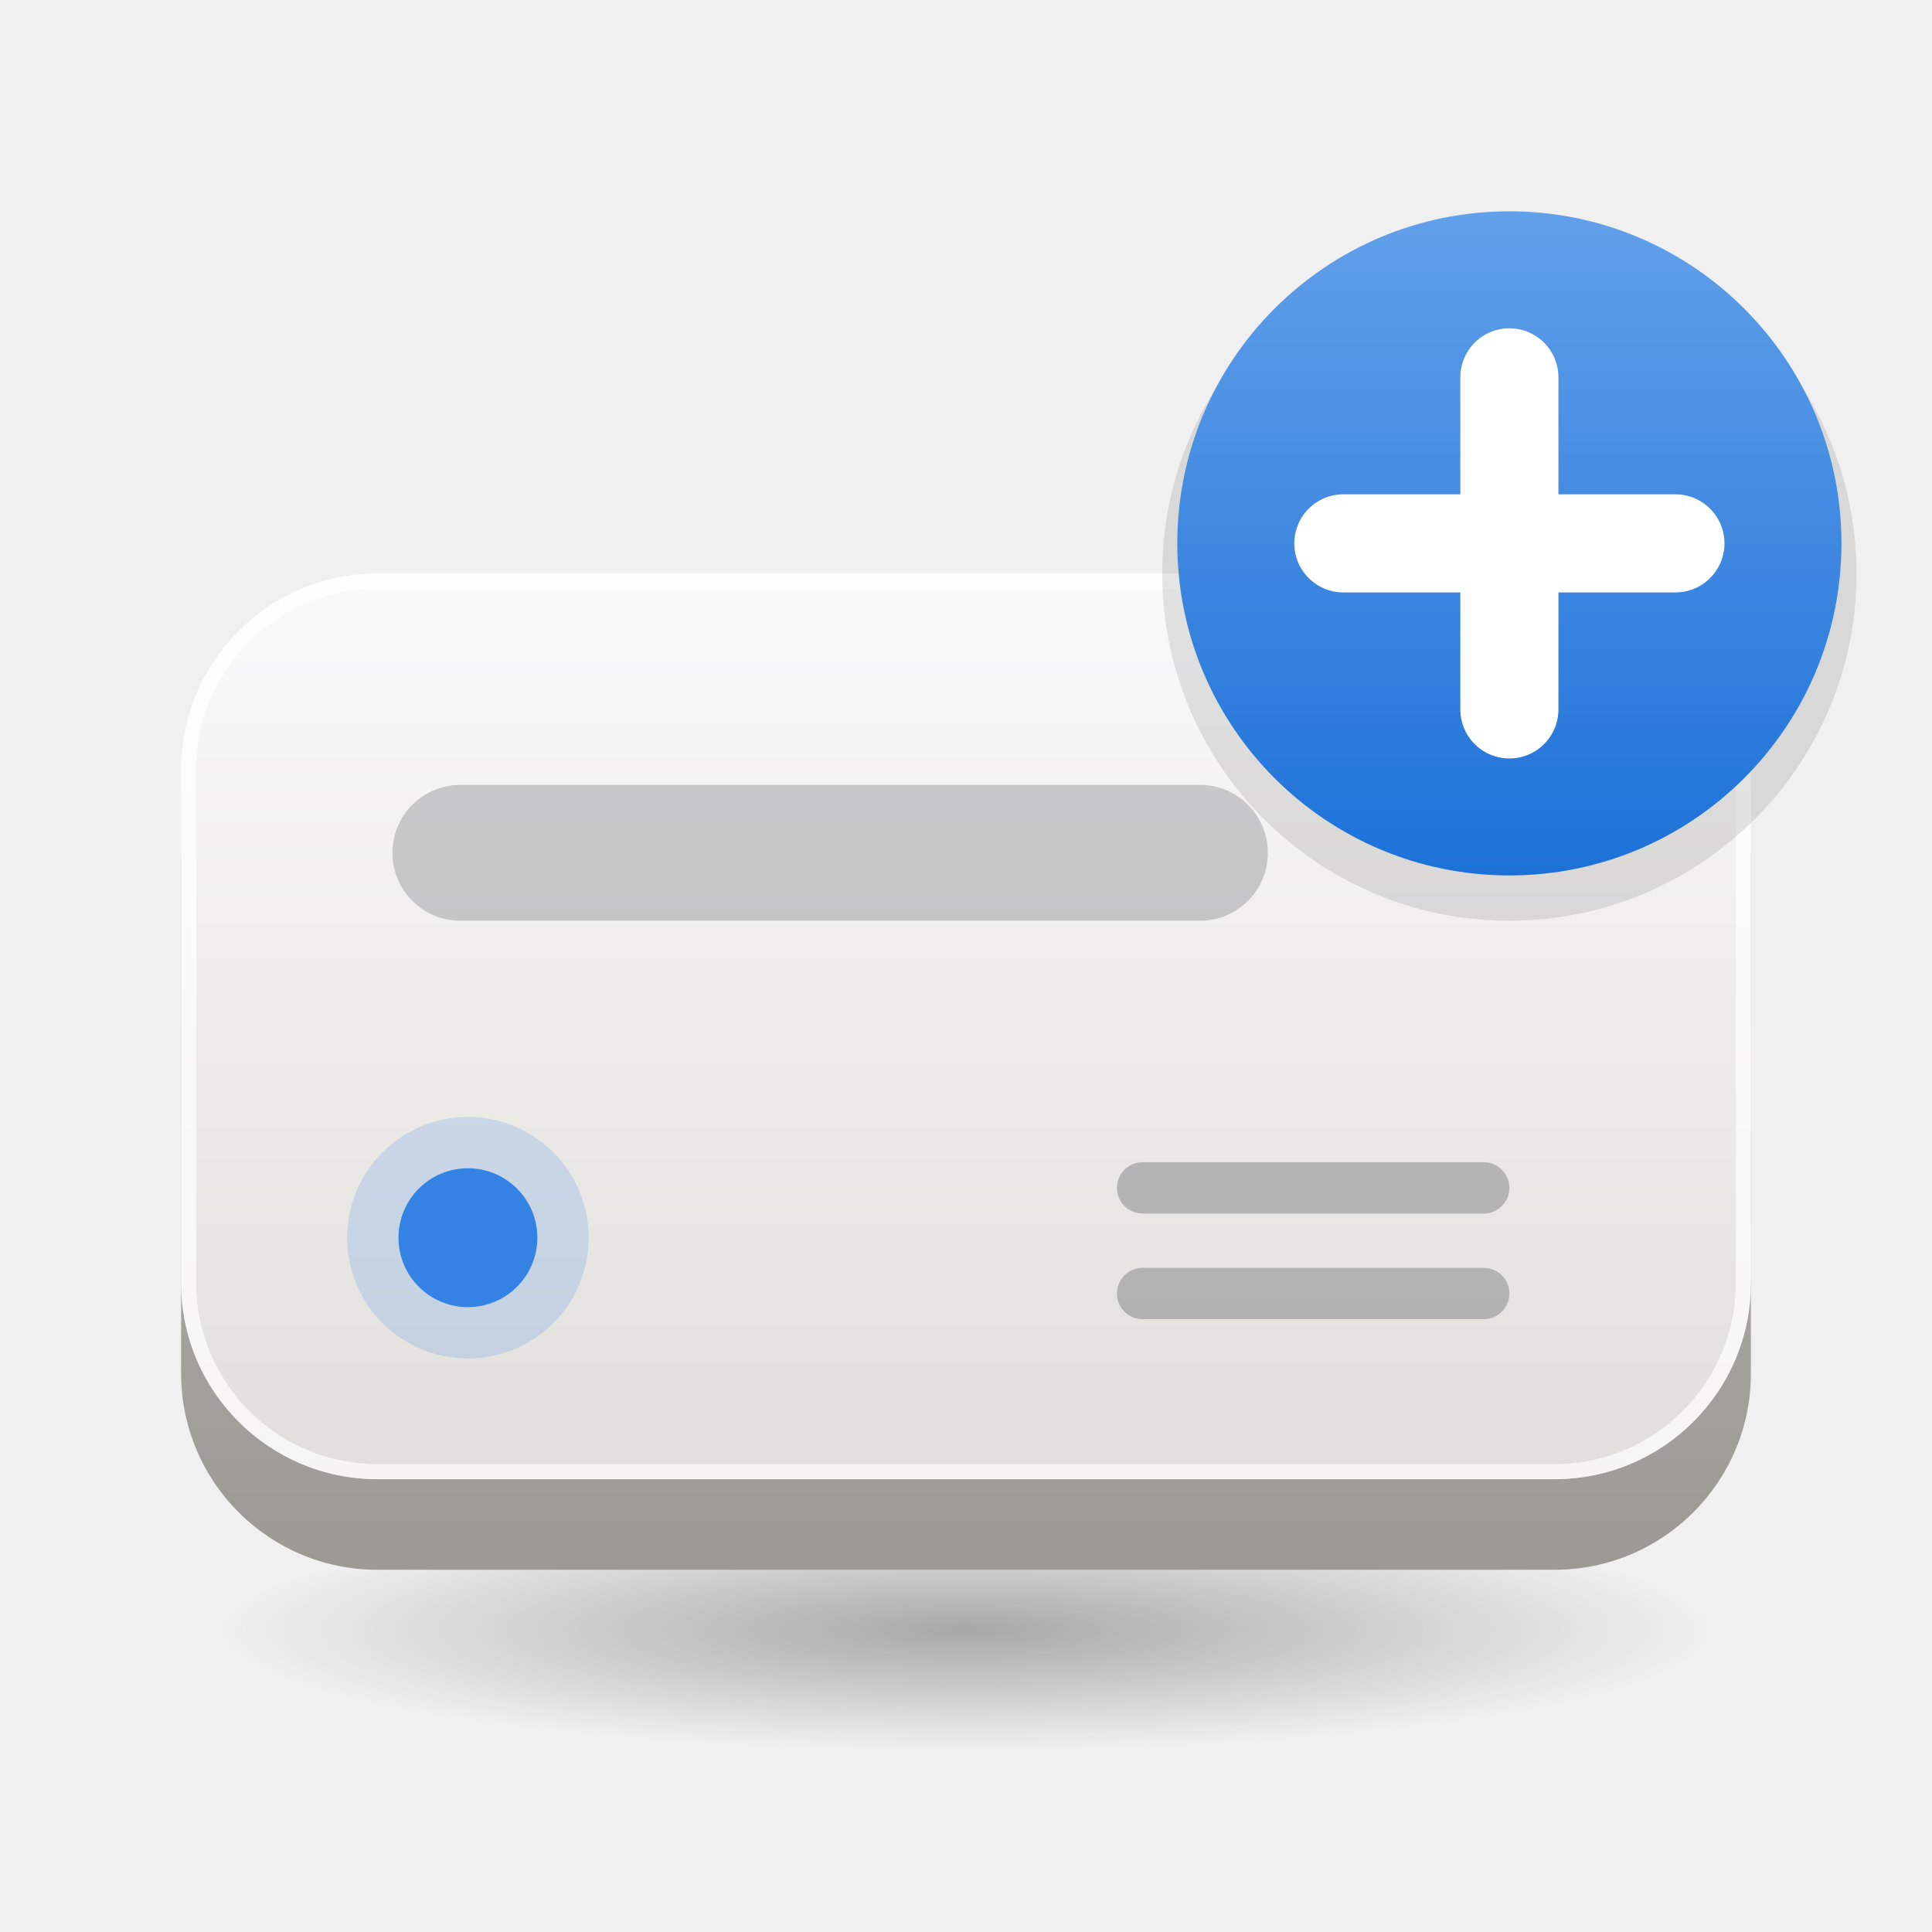
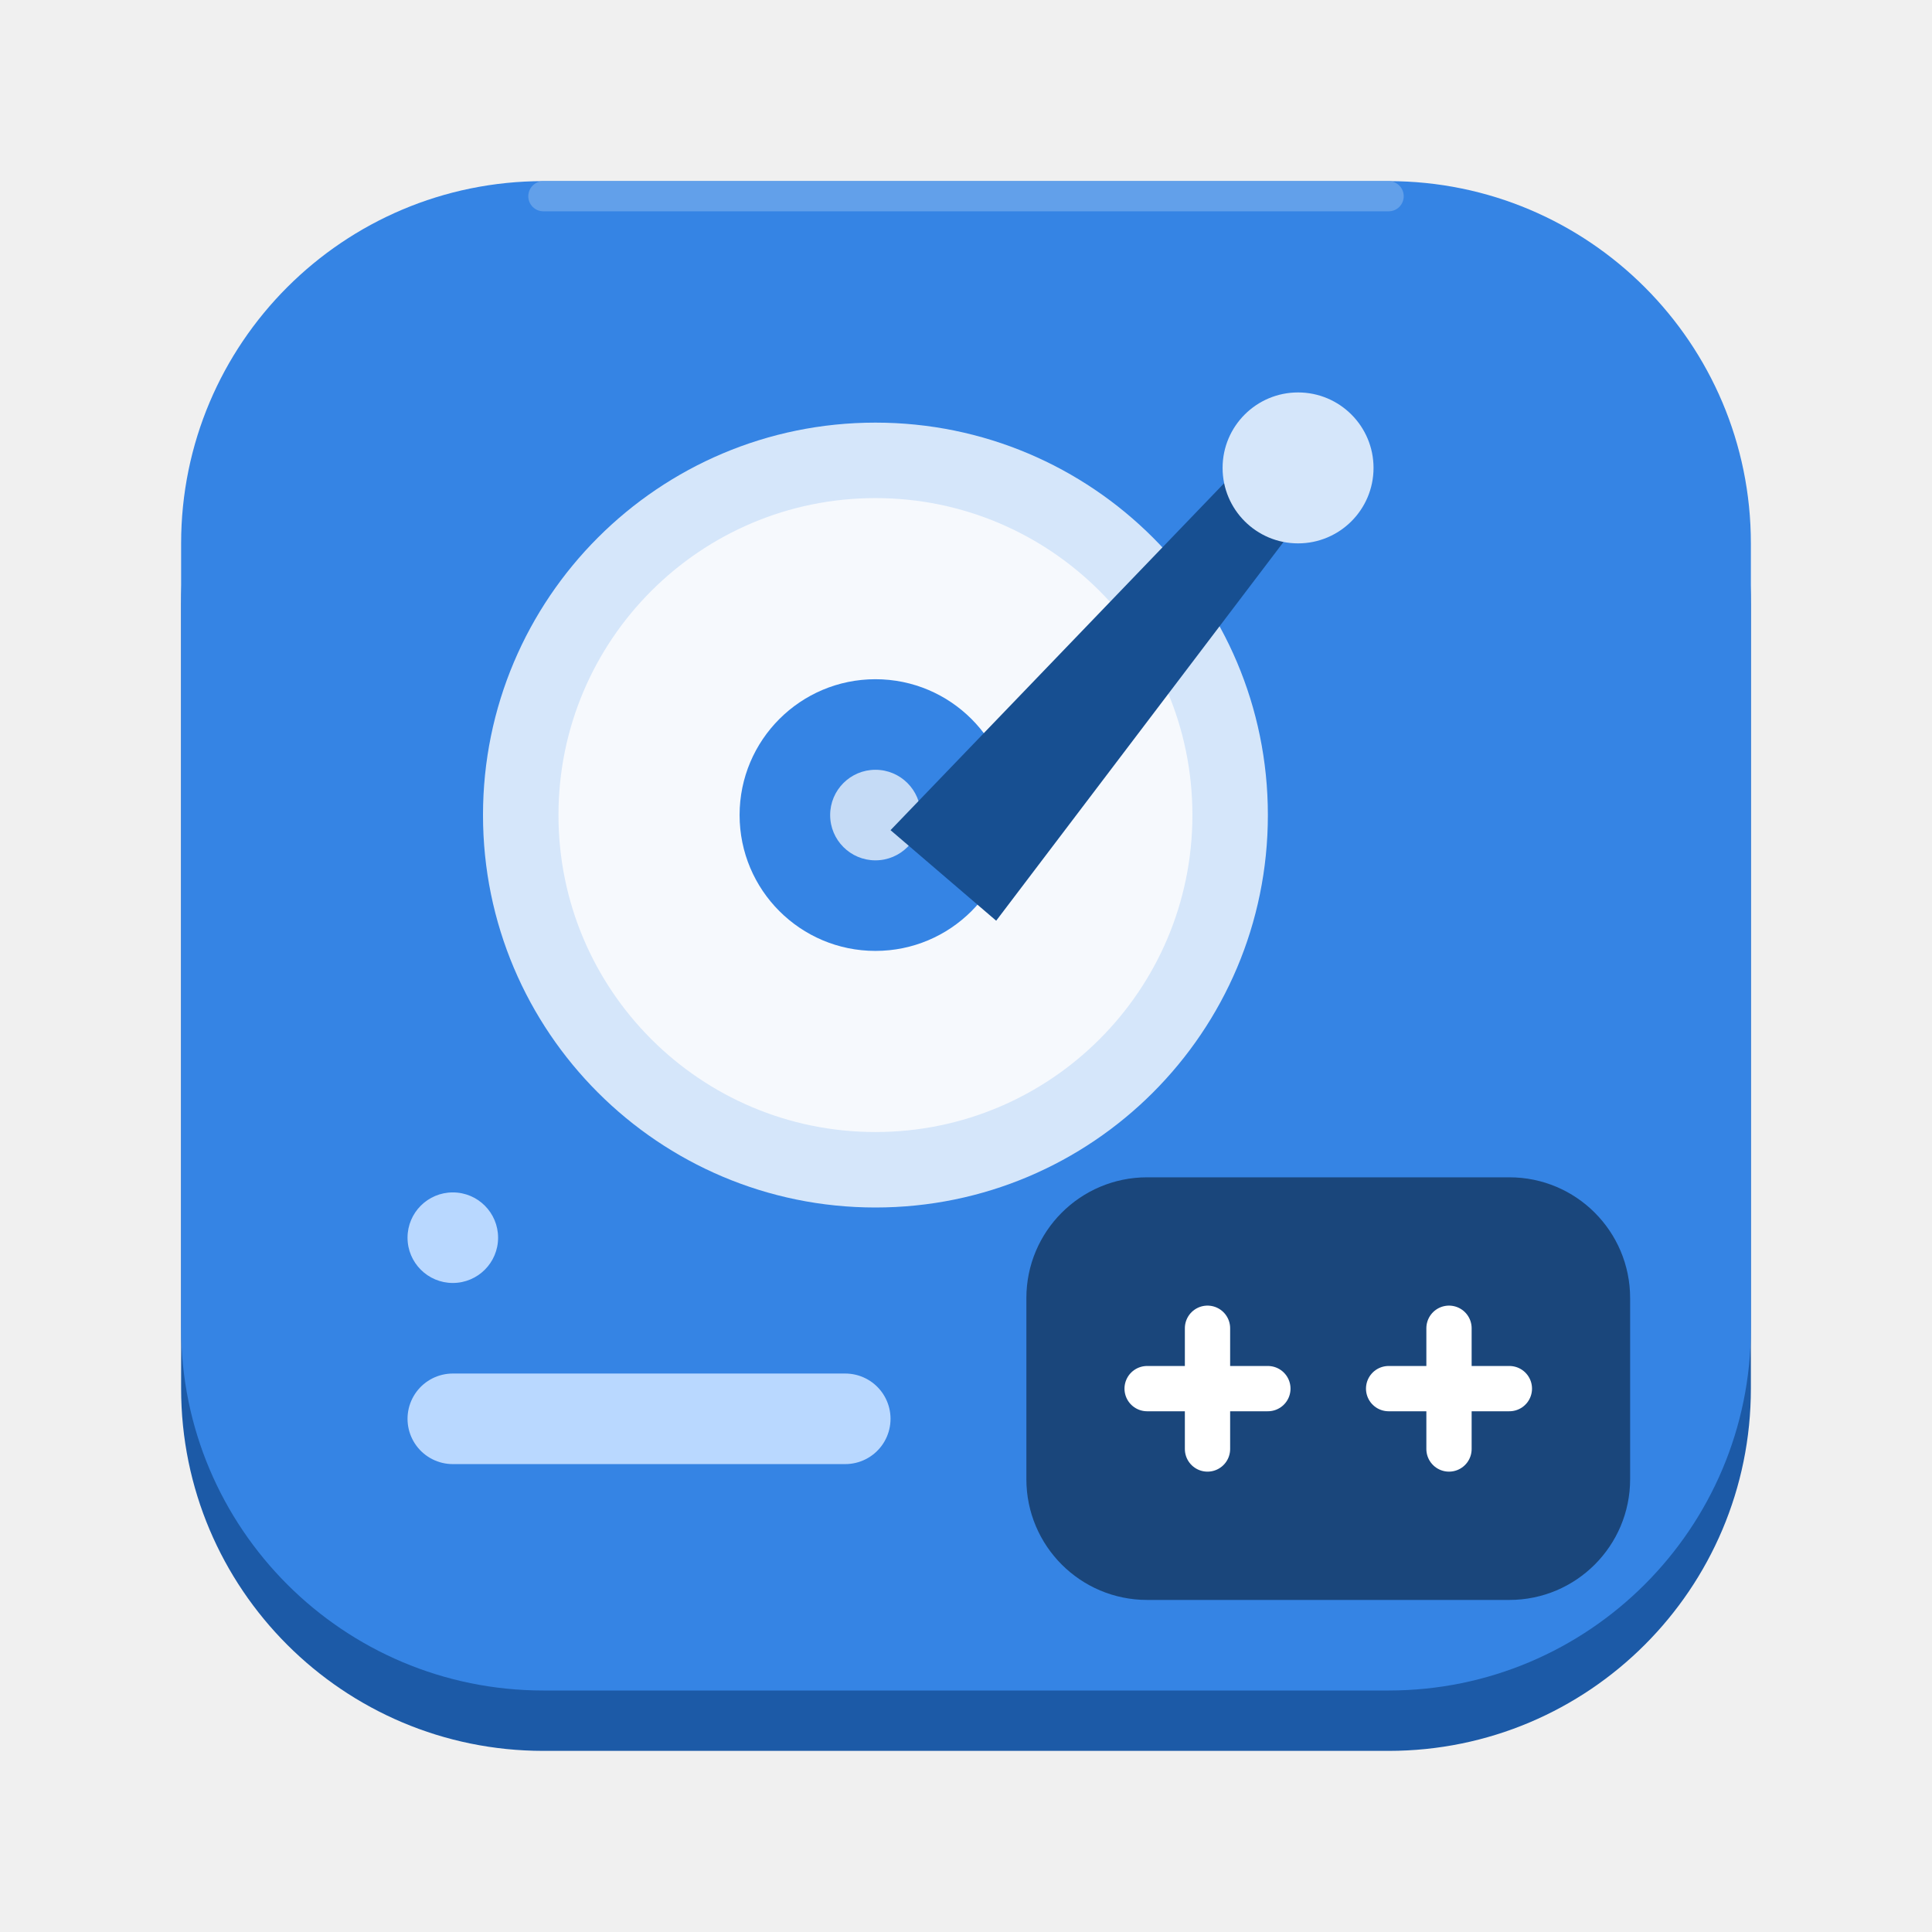
<svg xmlns="http://www.w3.org/2000/svg" width="128" height="128" viewBox="0 0 128 128">
-   <defs>
-     <linearGradient id="top" x1="0" y1="0" x2="0" y2="1">
-       <stop offset="0" stop-color="#fafafa" />
-       <stop offset="1" stop-color="#e1dfdb" />
-     </linearGradient>
-     <linearGradient id="side" x1="0" y1="0" x2="0" y2="1">
-       <stop offset="0" stop-color="#b9b7b2" />
-       <stop offset="1" stop-color="#9c9a95" />
-     </linearGradient>
-     <linearGradient id="blue" x1="0" y1="0" x2="0" y2="1">
-       <stop offset="0" stop-color="#62a0ea" />
-       <stop offset="1" stop-color="#1c71d8" />
-     </linearGradient>
-     <radialGradient id="shadow" cx="0.5" cy="0.5" r="0.5">
-       <stop offset="0" stop-color="#000" stop-opacity="0.30" />
-       <stop offset="1" stop-color="#000" stop-opacity="0" />
-     </radialGradient>
-   </defs>
-   <ellipse cx="64" cy="108" rx="50" ry="8" fill="url(#shadow)" />
-   <rect x="12" y="44" width="104" height="60" rx="13" fill="url(#side)" />
-   <rect x="12" y="38" width="104" height="60" rx="13" fill="url(#top)" />
-   <rect x="12.5" y="38.5" width="103" height="59" rx="12.5" fill="none" stroke="#fff" stroke-opacity="0.7" />
-   <rect x="26" y="52" width="58" height="9" rx="4.5" fill="#77767b" fill-opacity="0.35" />
-   <circle cx="31" cy="82" r="4.6" fill="#3584e4" />
-   <circle cx="31" cy="82" r="8" fill="#3584e4" fill-opacity="0.18" />
-   <g fill="#77767b" fill-opacity="0.45">
-     <rect x="74" y="77" width="26" height="3.4" rx="1.7" />
-     <rect x="74" y="84" width="26" height="3.4" rx="1.7" />
-   </g>
-   <circle cx="100" cy="36" r="23" fill="#000" fill-opacity="0.10" transform="translate(0 2)" />
-   <circle cx="100" cy="36" r="22" fill="url(#blue)" />
-   <path d="M100 25v22M89 36h22" stroke="#fff" stroke-width="6.5" stroke-linecap="round" />
+   <rect x="12" y="16" width="104" height="100" rx="24" fill="#1c5aa7" />
+   <rect x="12" y="12" width="104" height="100" rx="24" fill="#3584e4" />
+   <path d="M36 13h56" fill="none" stroke="#62a0ea" stroke-width="2" stroke-linecap="round" />
+   <circle cx="58" cy="54" r="26" fill="#d5e6fa" />
+   <circle cx="58" cy="54" r="21" fill="#f6f9fd" />
+   <circle cx="58" cy="54" r="9" fill="#3584e4" />
+   <circle cx="58" cy="54" r="3" fill="#c5dbf6" />
+   <path d="M88 32L66 61l-7-6 25-26z" fill="#174f91" />
+   <circle cx="86" cy="31" r="5" fill="#d5e6fa" />
+   <path d="M30 94h26" stroke="#b9d8ff" stroke-width="6" stroke-linecap="round" />
+   <circle cx="30" cy="82" r="3" fill="#b9d8ff" />
+   <rect x="68" y="78" width="40" height="28" rx="8" fill="#1a467b" />
+   <path d="M76 92h8m-4-4v8m12-4h8m-4-4v8" fill="none" stroke="#fff" stroke-width="3" stroke-linecap="round" />
</svg>
